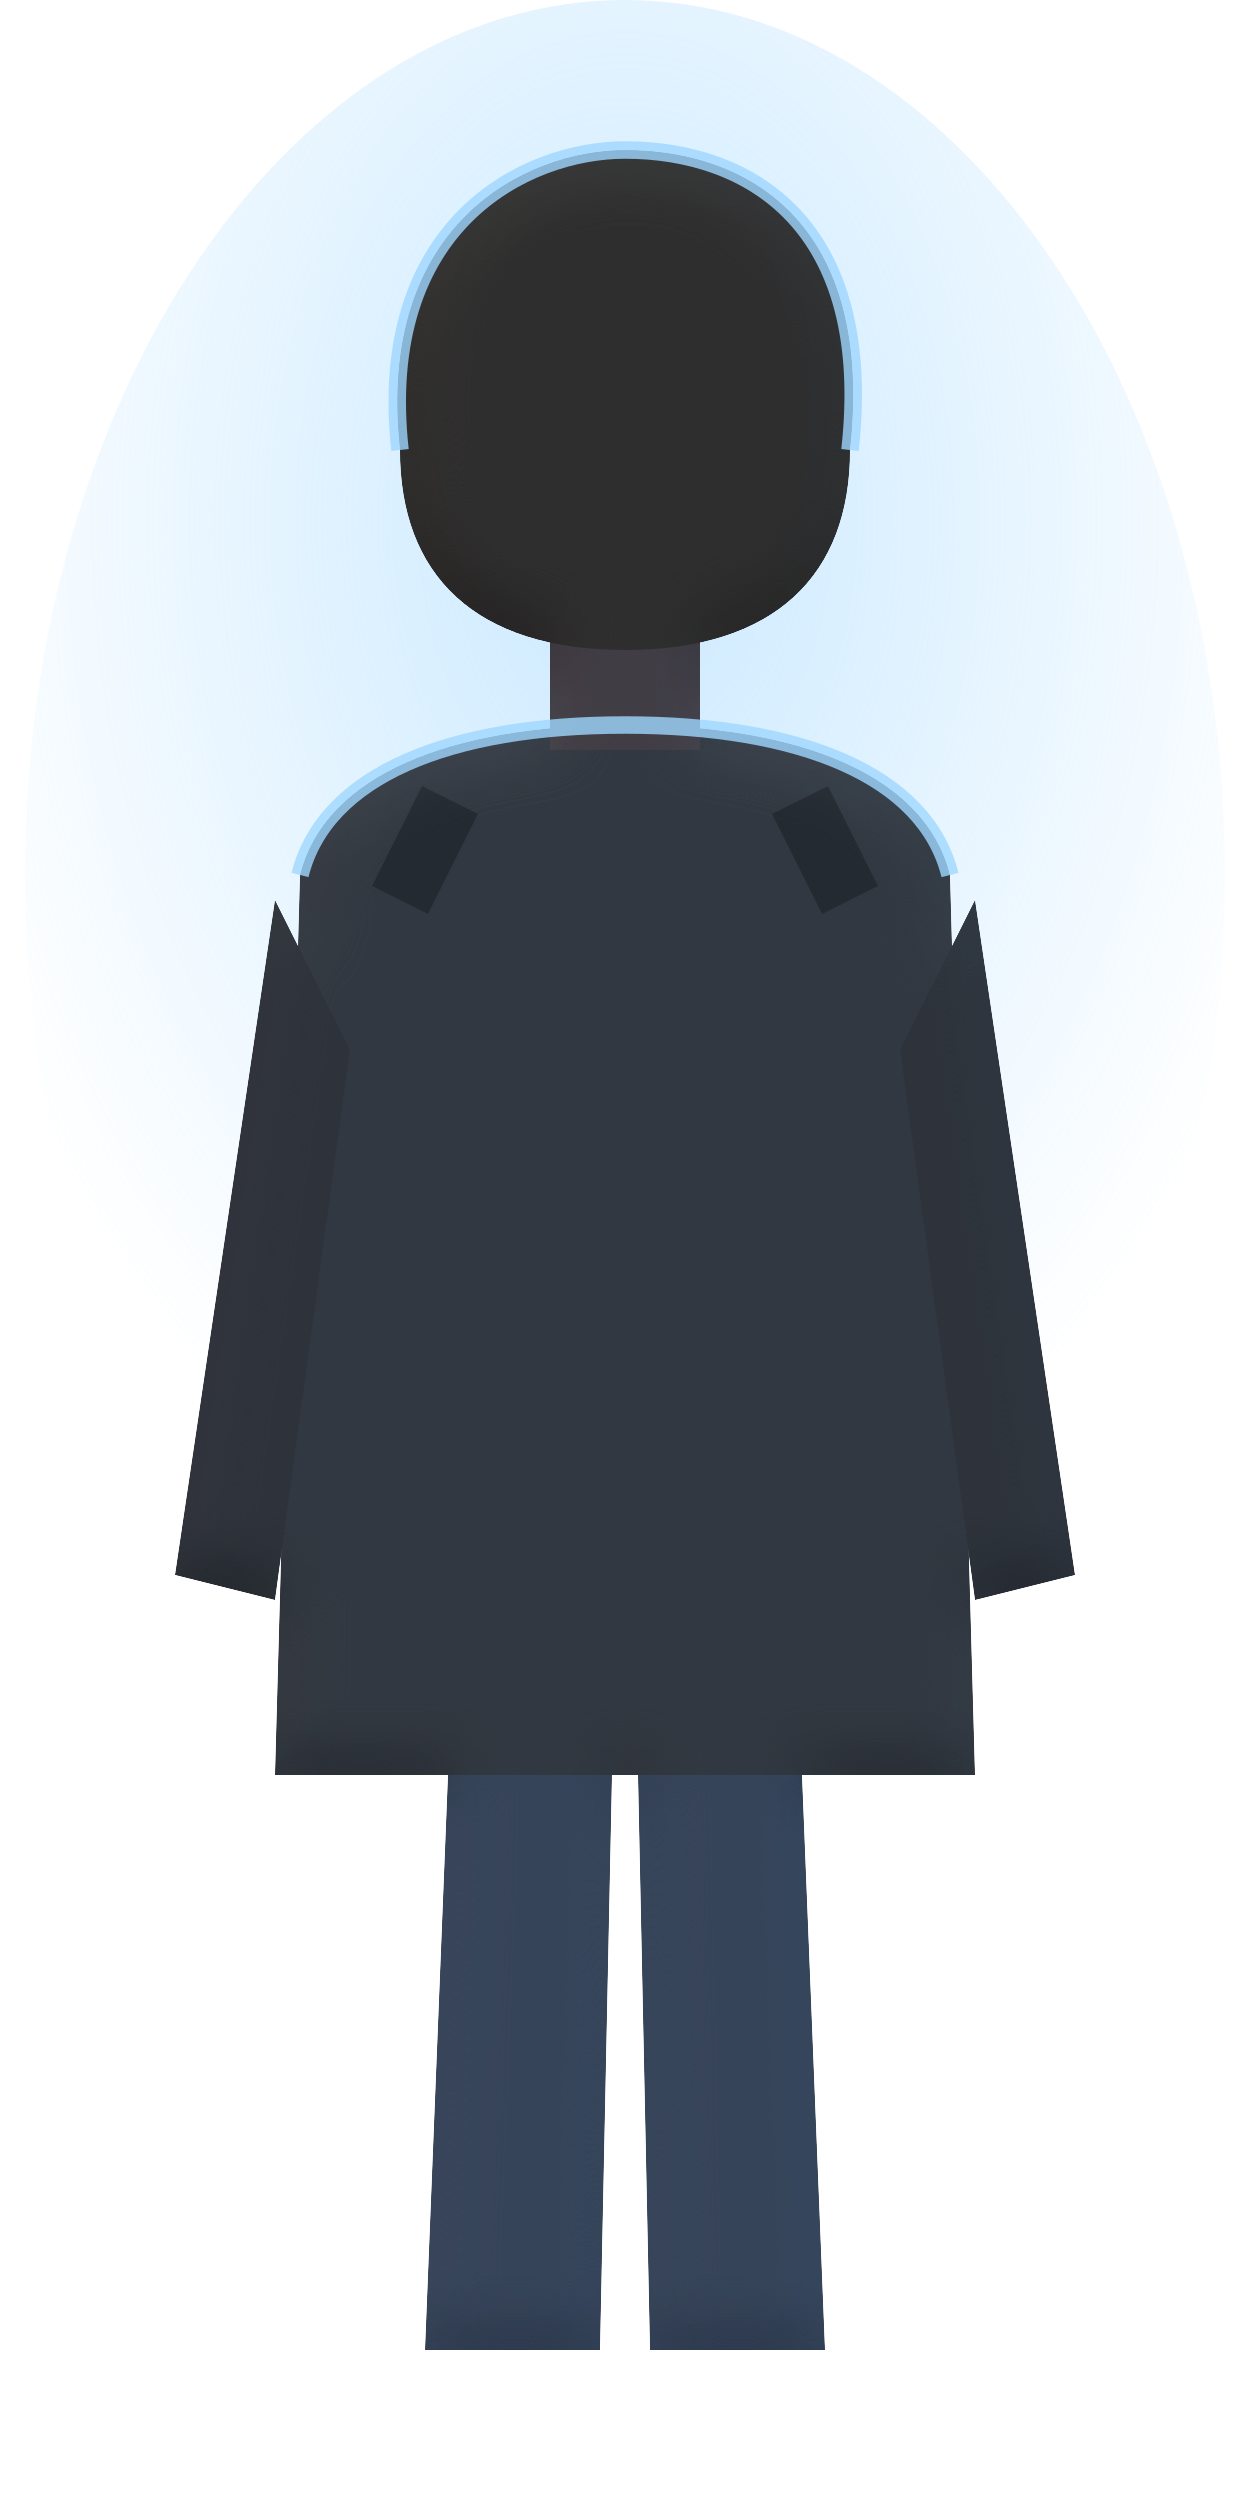
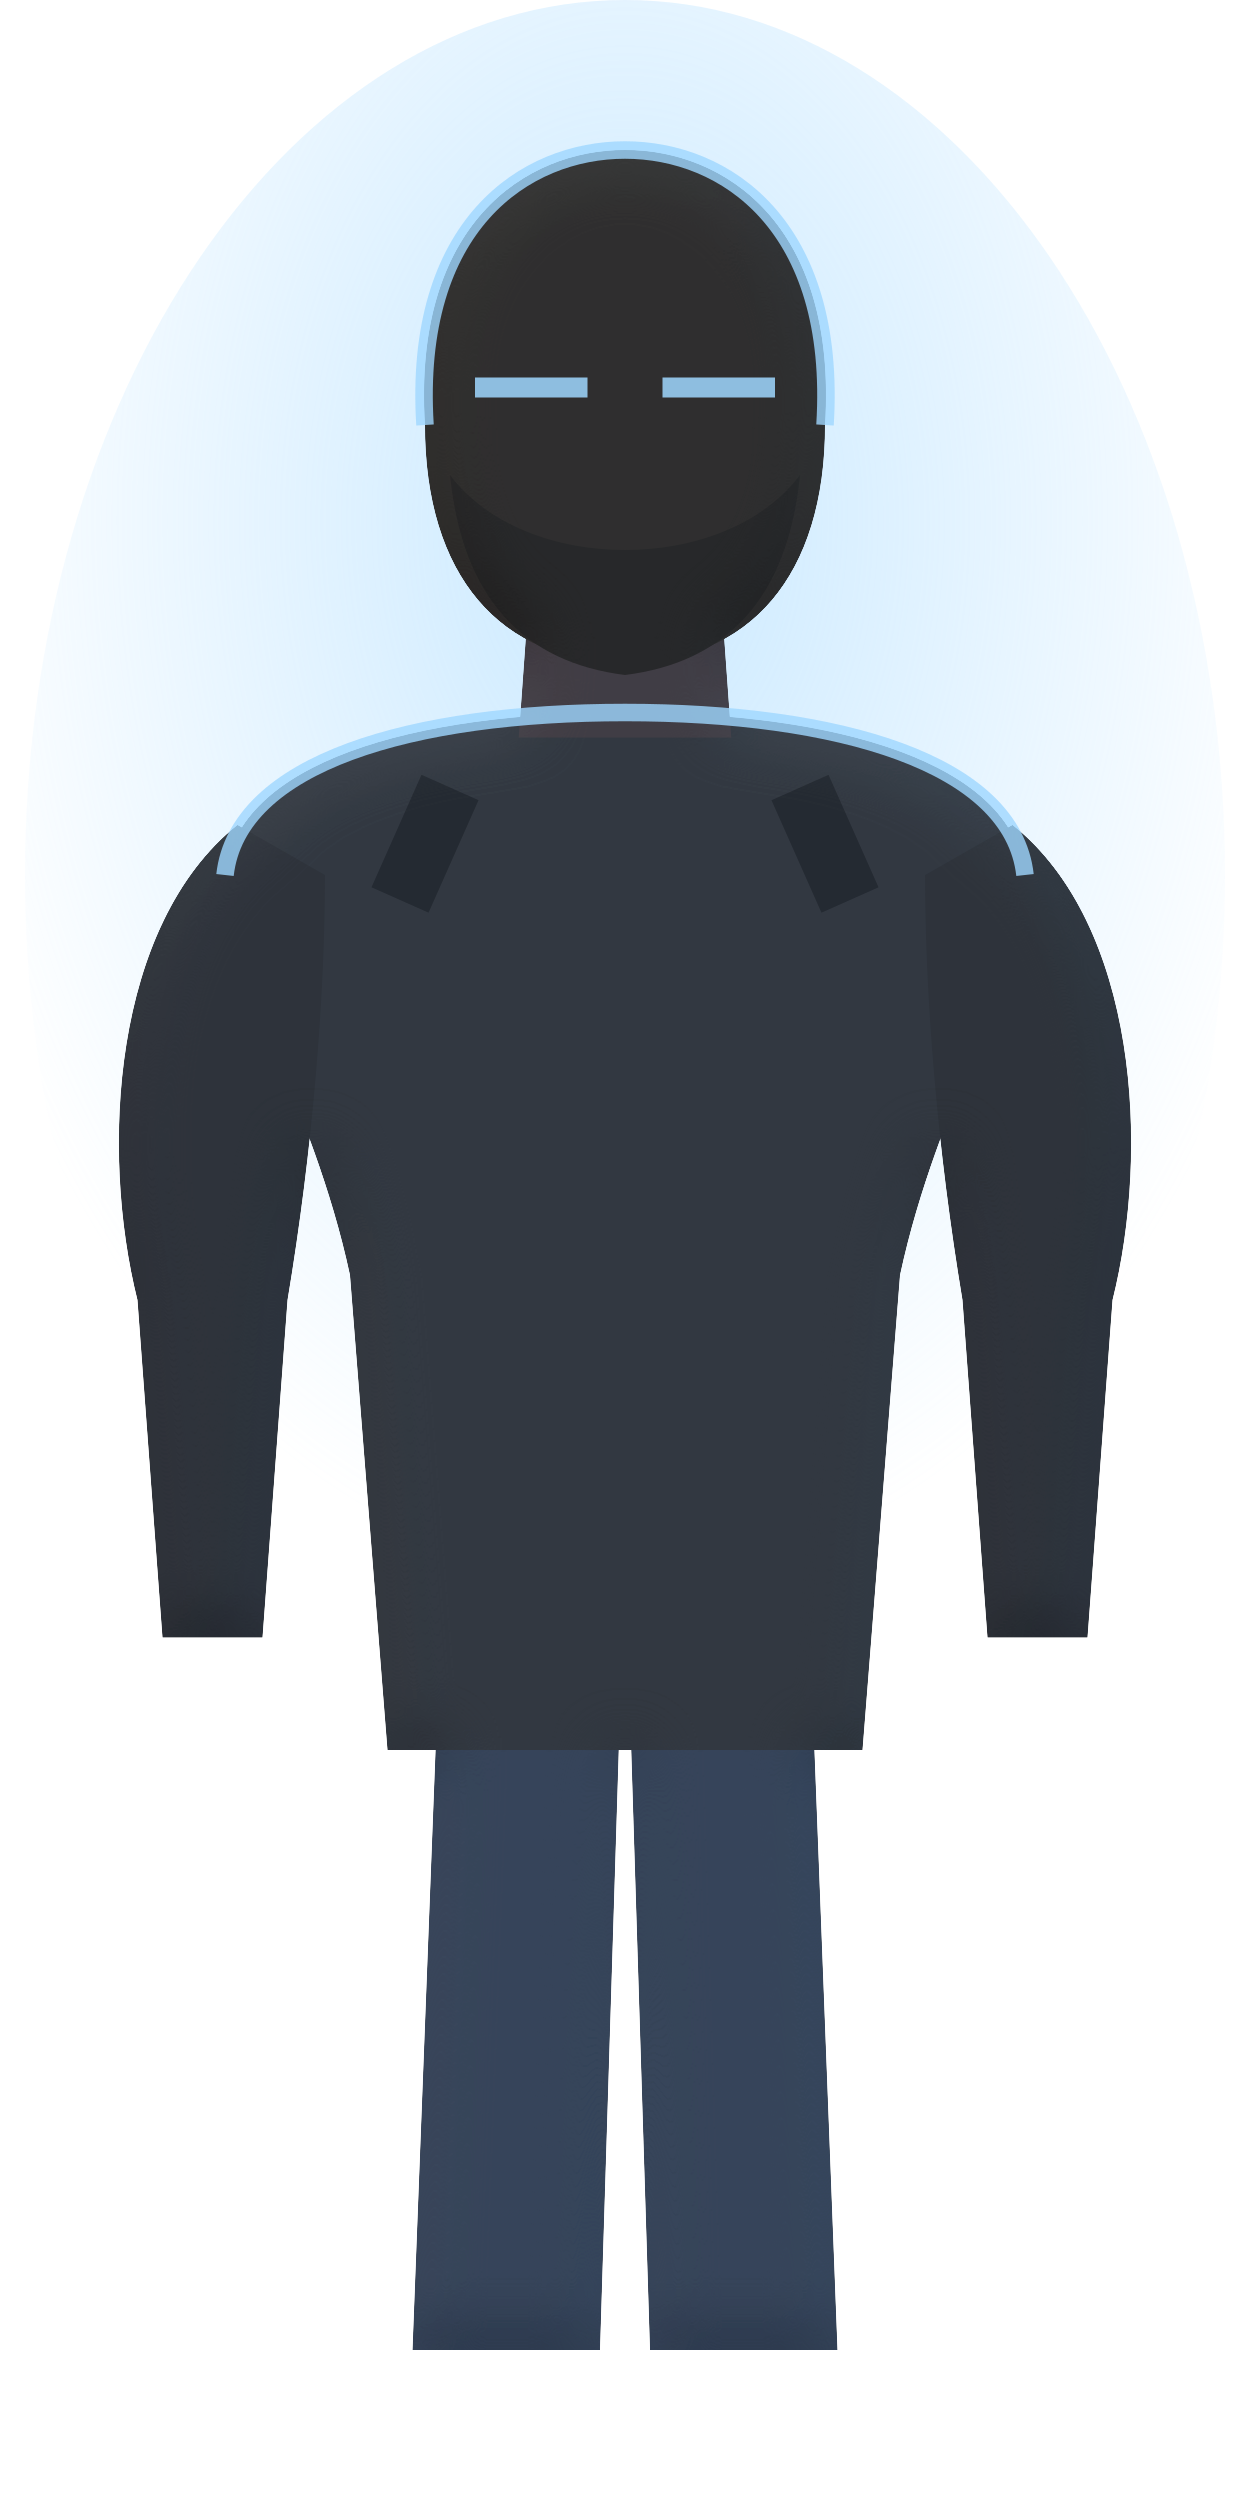
<svg xmlns="http://www.w3.org/2000/svg" viewBox="0 0 100 200">
  <defs>
    <filter id="v3d-rv4" x="-25%" y="-25%" width="150%" height="150%" color-interpolation-filters="sRGB">
      <feGaussianBlur in="SourceAlpha" stdDeviation="2.4" result="h" />
      <feDiffuseLighting in="h" surfaceScale="3" diffuseConstant="1" lighting-color="#fff3e2" result="d">
        <feDistantLight azimuth="225" elevation="52" />
      </feDiffuseLighting>
      <feComposite in="SourceGraphic" in2="d" operator="arithmetic" k1="0.68" k2="0.4" k3="0" k4="0" result="lit" />
      <feSpecularLighting in="h" surfaceScale="3" specularConstant="0.12" specularExponent="30" lighting-color="#ffffff" result="s">
        <feDistantLight azimuth="225" elevation="60" />
      </feSpecularLighting>
      <feComposite in="s" in2="SourceAlpha" operator="in" result="s2" />
      <feSpecularLighting in="h" surfaceScale="3" specularConstant="0.32" specularExponent="6" lighting-color="#9fd7ff" result="r">
        <feDistantLight azimuth="330" elevation="18" />
      </feSpecularLighting>
      <feComposite in="r" in2="SourceAlpha" operator="in" result="r2" />
      <feComposite in="lit" in2="s2" operator="arithmetic" k1="0" k2="1" k3="1" k4="0" result="ls" />
      <feComposite in="ls" in2="r2" operator="arithmetic" k1="0" k2="1" k3="1" k4="0" result="all" />
      <feComposite in="all" in2="SourceAlpha" operator="in" />
    </filter>
    <filter id="fur-rv4" x="-25%" y="-25%" width="150%" height="150%" color-interpolation-filters="sRGB">
      <feGaussianBlur in="SourceAlpha" stdDeviation="3.4" result="h" />
      <feDiffuseLighting in="h" surfaceScale="2.4" diffuseConstant="1" lighting-color="#fff3e2" result="d">
        <feDistantLight azimuth="225" elevation="52" />
      </feDiffuseLighting>
      <feComposite in="SourceGraphic" in2="d" operator="arithmetic" k1="0.68" k2="0.4" k3="0" k4="0" result="lit" />
      <feSpecularLighting in="h" surfaceScale="2.4" specularConstant="0.12" specularExponent="16" lighting-color="#ffffff" result="s">
        <feDistantLight azimuth="225" elevation="60" />
      </feSpecularLighting>
      <feComposite in="s" in2="SourceAlpha" operator="in" result="s2" />
      <feSpecularLighting in="h" surfaceScale="2.4" specularConstant="0.5" specularExponent="6" lighting-color="#9fd7ff" result="r">
        <feDistantLight azimuth="330" elevation="18" />
      </feSpecularLighting>
      <feComposite in="r" in2="SourceAlpha" operator="in" result="r2" />
      <feComposite in="lit" in2="s2" operator="arithmetic" k1="0" k2="1" k3="1" k4="0" result="ls" />
      <feComposite in="ls" in2="r2" operator="arithmetic" k1="0" k2="1" k3="1" k4="0" result="all" />
      <feComposite in="all" in2="SourceAlpha" operator="in" />
    </filter>
    <filter id="gloss-rv4" x="-25%" y="-25%" width="150%" height="150%" color-interpolation-filters="sRGB">
      <feGaussianBlur in="SourceAlpha" stdDeviation="1.2" result="h" />
      <feDiffuseLighting in="h" surfaceScale="2.2" diffuseConstant="1" lighting-color="#fff3e2" result="d">
        <feDistantLight azimuth="225" elevation="52" />
      </feDiffuseLighting>
      <feComposite in="SourceGraphic" in2="d" operator="arithmetic" k1="0.68" k2="0.4" k3="0" k4="0" result="lit" />
      <feSpecularLighting in="h" surfaceScale="2.2" specularConstant="0.45" specularExponent="34" lighting-color="#ffffff" result="s">
        <feDistantLight azimuth="225" elevation="60" />
      </feSpecularLighting>
      <feComposite in="s" in2="SourceAlpha" operator="in" result="s2" />
      <feSpecularLighting in="h" surfaceScale="2.2" specularConstant="0.25" specularExponent="6" lighting-color="#9fd7ff" result="r">
        <feDistantLight azimuth="330" elevation="18" />
      </feSpecularLighting>
      <feComposite in="r" in2="SourceAlpha" operator="in" result="r2" />
      <feComposite in="lit" in2="s2" operator="arithmetic" k1="0" k2="1" k3="1" k4="0" result="ls" />
      <feComposite in="ls" in2="r2" operator="arithmetic" k1="0" k2="1" k3="1" k4="0" result="all" />
      <feComposite in="all" in2="SourceAlpha" operator="in" />
    </filter>
    <radialGradient id="halorv4" cx=".5" cy=".3" r=".6">
      <stop offset="0" stop-color="#9fd7ff" stop-opacity=".55" />
      <stop offset="1" stop-color="#9fd7ff" stop-opacity="0" />
    </radialGradient>
  </defs>
  <ellipse cx="50" cy="70" rx="48" ry="70" fill="url(#halorv4)" />
  <g filter="url(#v3d-rv4)">
-     <path d="M36 138 L34 188 L48 188 L49 140Z M51 140 L52 188 L66 188 L64 138Z" fill="#1f2a40" />
-     <path d="M24 70 C26 62 36 58 50 58 C64 58 74 62 76 70 L78 142 L22 142Z" fill="#1b1d24" />
-     <path d="M22 72 L14 126 L22 128 L28 84Z M78 72 L86 126 L78 128 L72 84Z" fill="#16171d" />
-     <path d="M32 72 L36 64 M68 72 L64 64" stroke="#0c0d12" stroke-width="5" />
-     <rect x="44" y="48" width="12" height="12" fill="#2a2228" />
-     <path d="M32 36 C30 18 42 12 50 12 C60 12 70 18 68 36 C68 46 62 52 50 52 C38 52 32 46 32 36Z" fill="#17120f" />
+     <path d="M35 136 L33 188 L48 188 L49.5 140Z M50.5 140 L52 188 L67 188 L65 136Z" fill="#1f2a40" />
+     <path d="M31 140 L28 102 C25 88 18 78 18 70 C19 61 33 57 50 57 C67 57 81 61 82 70 C82 78 75 88 72 102 L69 140Z" fill="#1b1d24" />
+     <path d="M19 66 C9 74 8 92 11 104 L13 131 L21 131 L23 104 C25 92 26 80 26 70Z M81 66 C91 74 92 92 89 104 L87 131 L79 131 L77 104 C75 92 74 80 74 70Z" fill="#16171d" />
+     <path d="M32 72 L36 63 M68 72 L64 63" stroke="#0c0d12" stroke-width="5" />
+     <path d="M42.5 45 H57.5 L58.5 59 H41.5Z" fill="#2a2228" />
+     <path d="M34 34 C33 18 42 12 50 12 C58 12 67 18 66 34 C66 46 60 53 50 53 C40 53 34 46 34 34Z" fill="#17120f" />
+     <path d="M36 38 C37 48 42 53 50 54 C58 53 63 48 64 38 C58 46 42 46 36 38Z" fill="#0f0b09" />
  </g>
-   <path d="M32 36 C30 18 42 12 50 12 C60 12 70 18 68 36 M24 70 C26 62 36 58 50 58 C64 58 74 62 76 70" stroke="#9fd7ff" stroke-width="1.4" fill="none" opacity=".8" />
+   <path d="M38 31 h9 M53 31 h9" stroke="#9fd7ff" stroke-width="1.6" opacity=".85" />
+   <path d="M34 34 C33 18 42 12 50 12 C58 12 67 18 66 34 M18 70 C19 61 33 57 50 57 C67 57 81 61 82 70" stroke="#9fd7ff" stroke-width="1.4" fill="none" opacity=".8" />
</svg>
